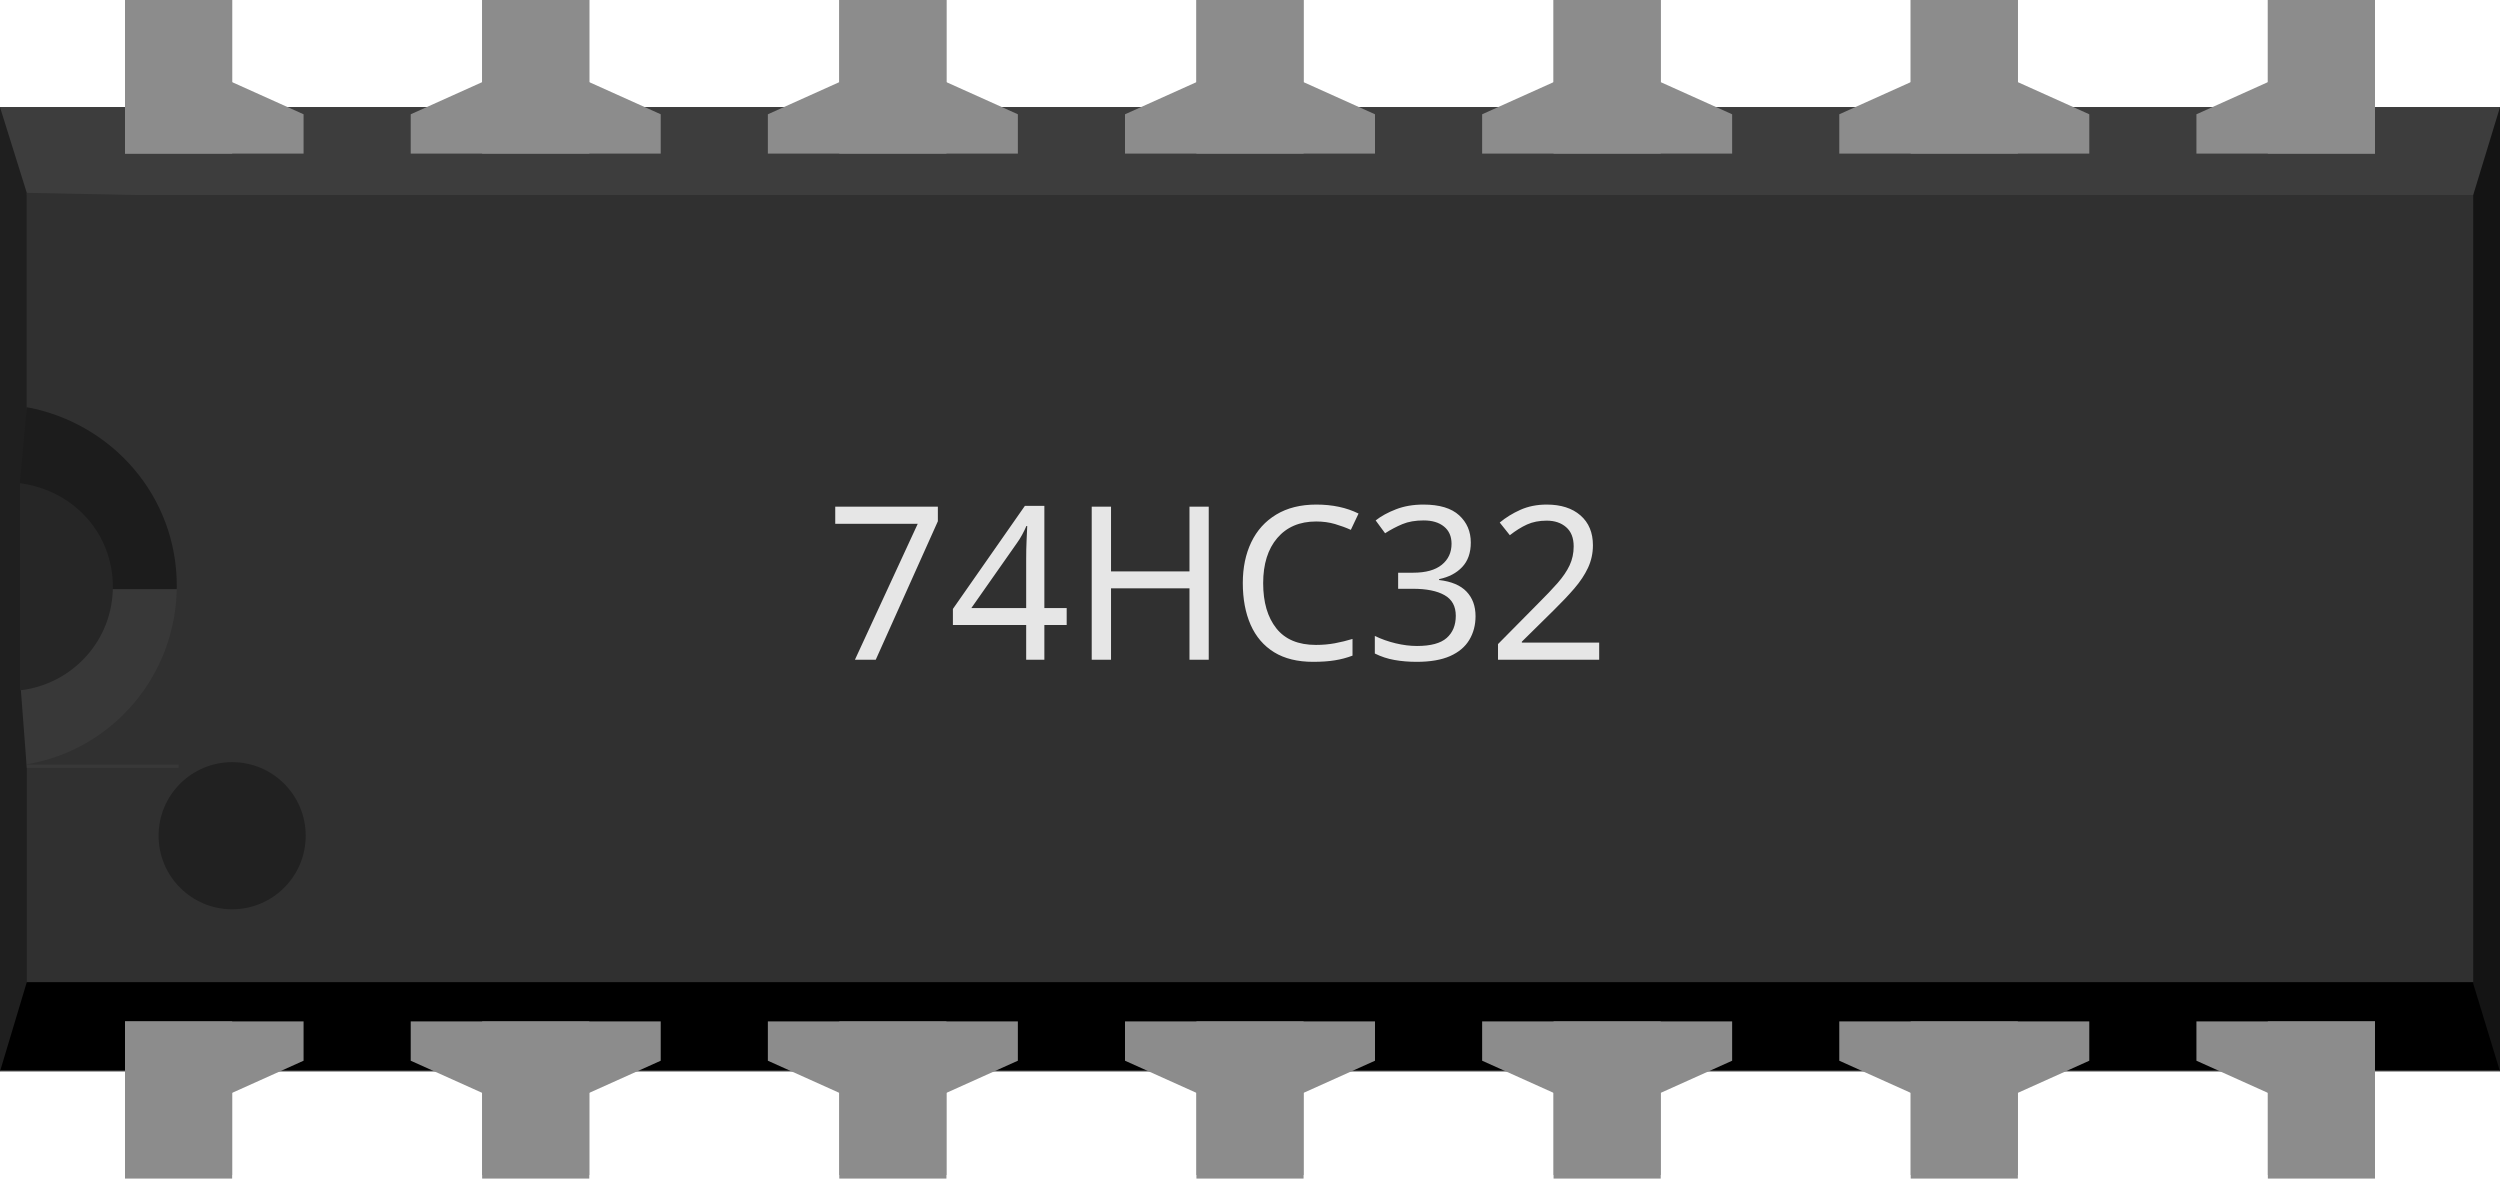
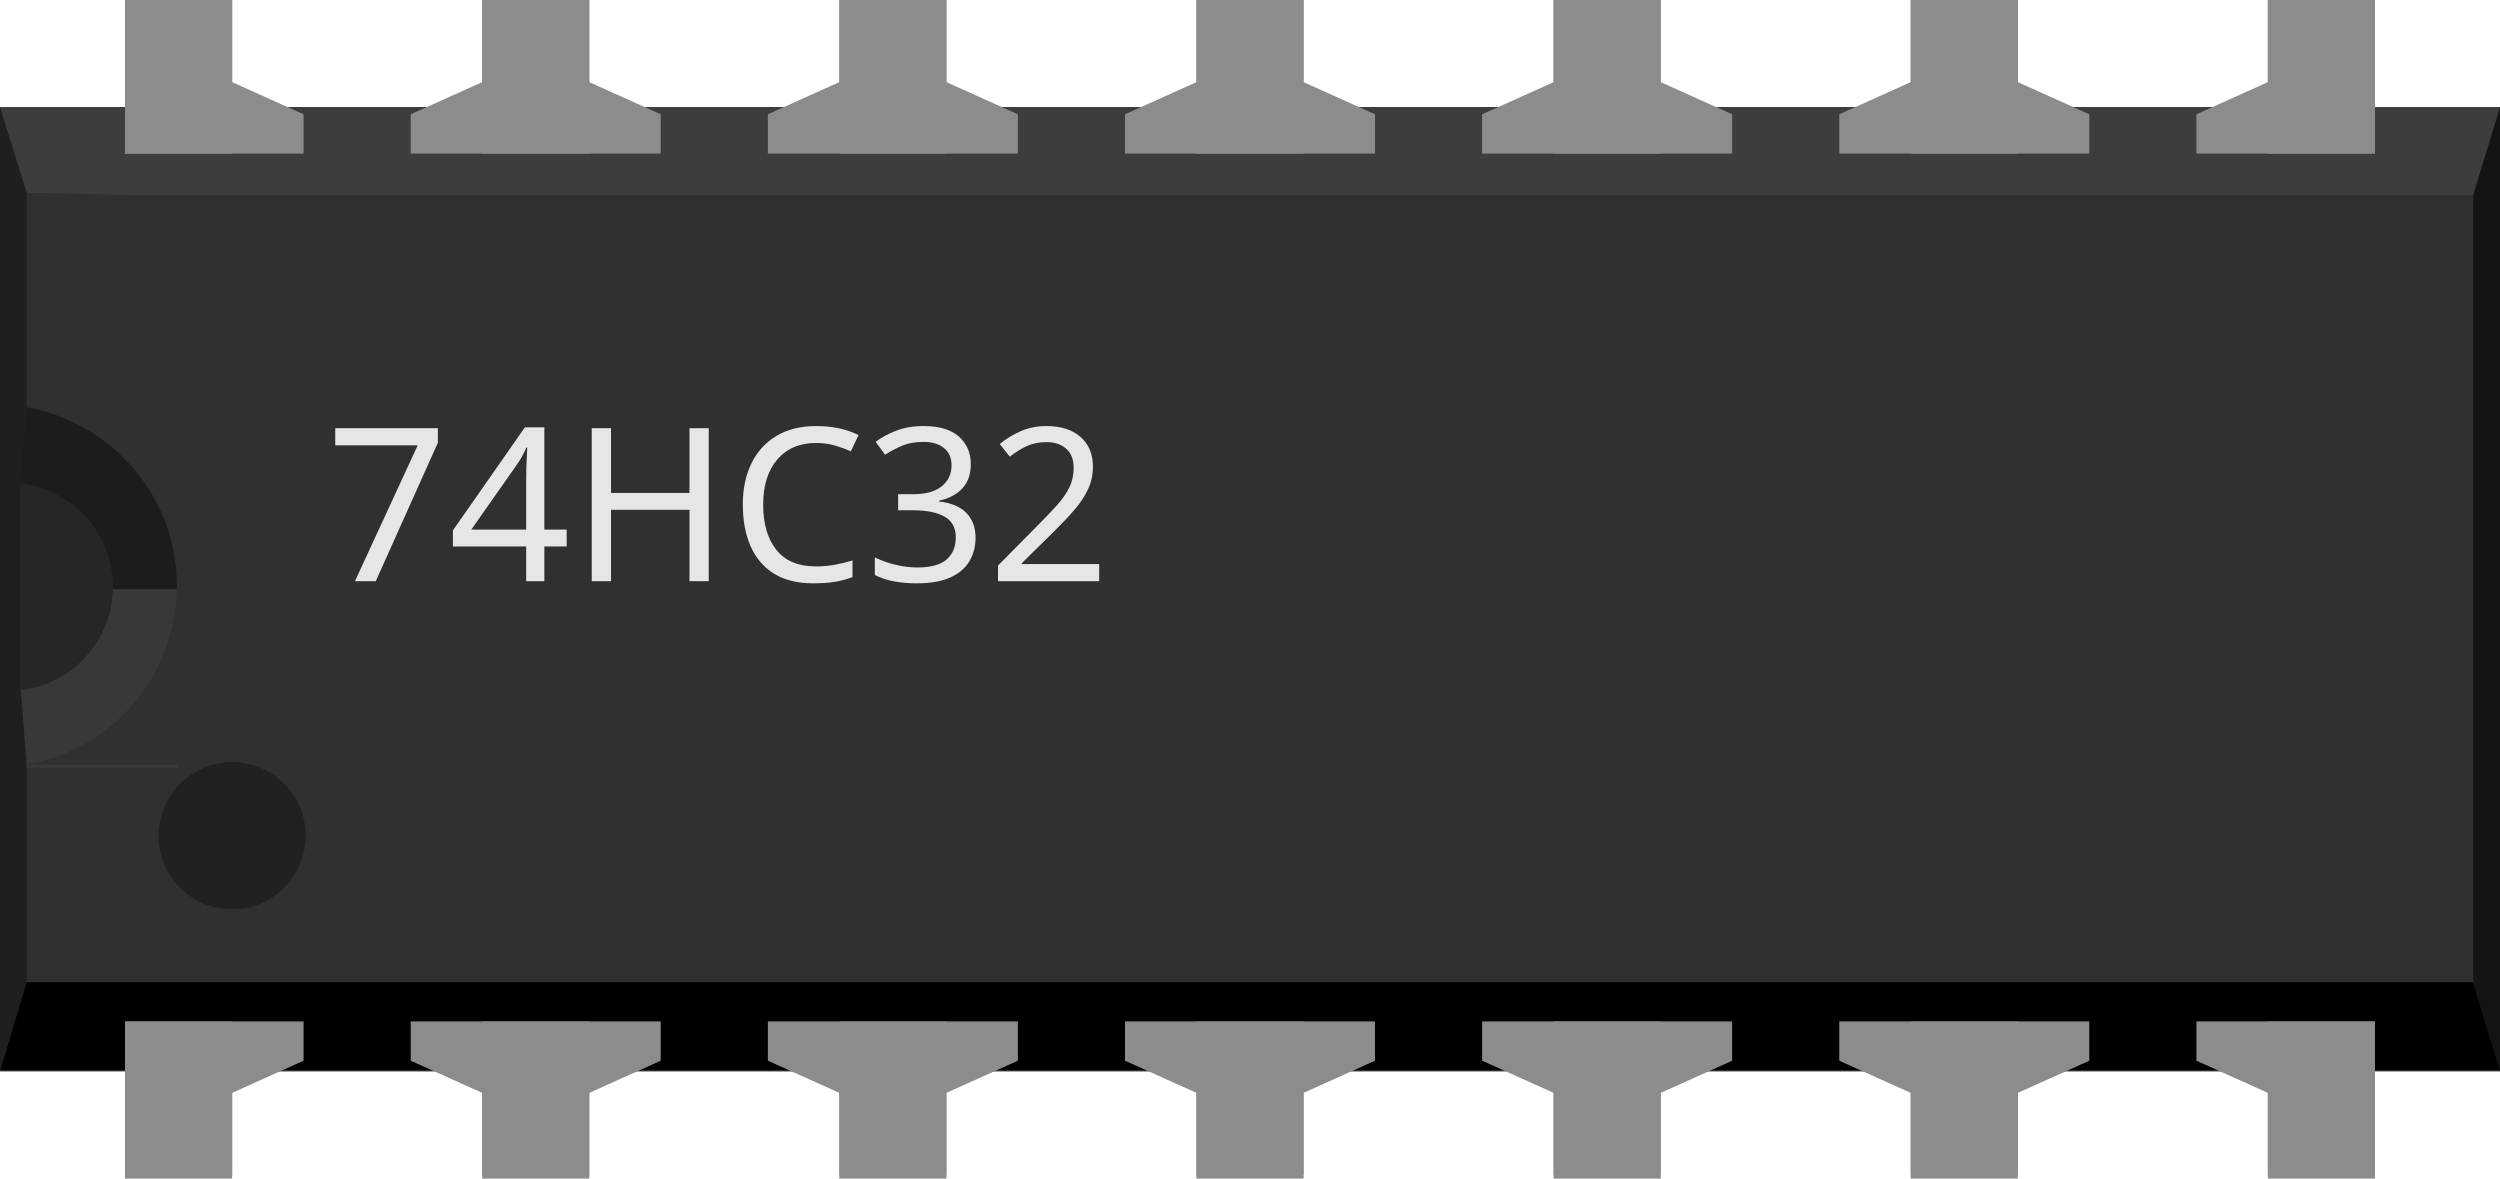
<svg xmlns="http://www.w3.org/2000/svg" version="1.2" id="svg2" width="0.7in" height="0.33in" viewBox="0 0 700 330">
  <defs id="defs74" />
  <g id="breadboard">
    <rect stroke-width="10" fill="#303030" id="middle" x="0" y="30" width="700" height="270" />
    <rect stroke-width="10" fill="#3d3d3d" id="top" x="0" y="30" width="700" height="24.6" />
    <rect stroke-width="10" fill="#000000" id="bottom" x="0" y="275" width="700" height="24.6" />
    <polygon fill="#141414" id="right" points="692.5,275.4 700,300 700,30 692.5,54.6 " />
    <polygon fill="#1f1f1f" id="left" points="7.5,275 0,300 0,30 7.5,54 " />
    <polygon fill="#1c1c1c" id="left-upper-rect" points="50,115 7.5,114 5.6,135 5.6,165 50,165 " />
    <polygon fill="#383838" id="left-lower-rect" points="7.5,215 50,215 50,165 5.6,165 5.6,190 " />
    <path stroke-width="10" fill="#262626" id="slot" d="m 5.6,135 v 58.3 c 14.7,-1.7 26,-14 26,-29 0,-15 -11,-27 -26,-29 z" />
    <path stroke-width="10" fill="#303030" id="cover" d="m 7.5,54 v 60 c 24,4.5 42,25 42,50 0,25 -18,46 -42,50 v 0.1 H 58 V 55 Z" />
    <circle stroke-width="10" fill="#212121" cx="65" cy="234" r="20.6" id="circle13" />
-     <text id="label" x="341.056" y="184.718" font-size="60px" font-family="OCRA" text-anchor="middle" fill="#e6e6e6">74HC32</text>
+     <text id="label" x="201.056" y="162.735" font-size="60px" font-family="OCRA" text-anchor="middle" fill="#e6e6e6">74HC32</text>
    <rect stroke-width="10" fill="#8c8c8c" id="connector0pin" x="35" y="286" width="30" height="43" />
    <rect stroke-width="10" fill="#8c8c8c" id="connector0terminal" x="35" y="300" width="30" height="30" />
    <polygon fill="#8c8c8c" points="35,286 35,306 65,306 85,297 85,286 " id="polygon18" />
    <rect stroke-width="10" fill="#8c8c8c" y="0" id="connector13pin" x="35" width="30" height="43" />
    <rect stroke-width="10" fill="#8c8c8c" y="0" id="connector13terminal" x="35" width="30" height="30" />
    <polygon fill="#8c8c8c" points="85,43 85,32 65,23 35,23 35,43 " id="polygon22" />
    <rect stroke-width="10" fill="#8c8c8c" id="connector6pin" x="635" y="286" width="30" height="43" />
    <rect stroke-width="10" fill="#8c8c8c" id="connector6terminal" x="635" y="300" width="30" height="30" />
    <polygon fill="#8c8c8c" points="615,286 615,297 635,306 665,306 665,286 " id="polygon26" />
    <rect stroke-width="10" fill="#8c8c8c" id="connector7pin" x="635" y="0" width="30" height="43" />
    <rect stroke-width="10" fill="#8c8c8c" id="connector7terminal" x="635" y="0" width="30" height="30" />
    <polygon fill="#8c8c8c" points="665,43 665,23 635,23 615,32 615,43 " id="polygon30" />
    <rect stroke-width="10" fill="#8c8c8c" id="connector12pin" x="135" y="0" width="30" height="43" />
    <rect stroke-width="10" fill="#8c8c8c" y="0" id="connector12terminal" x="135" width="30" height="30" />
    <polygon fill="#8c8c8c" points="115,32 115,43 185,43 185,32 165,23 135,23 " id="polygon34" />
    <rect stroke-width="10" fill="#8c8c8c" id="connector11pin" x="235" y="0" width="30" height="43" />
    <rect stroke-width="10" fill="#8c8c8c" y="0" id="connector11terminal" x="235" width="30" height="30" />
    <polygon fill="#8c8c8c" points="215,32 215,43 285,43 285,32 265,23 235,23 " id="polygon38" />
    <rect stroke-width="10" fill="#8c8c8c" id="connector10pin" x="335" y="0" width="30" height="43" />
    <rect stroke-width="10" fill="#8c8c8c" y="0" id="connector10terminal" x="335" width="30" height="30" />
    <polygon fill="#8c8c8c" points="315,32 315,43 385,43 385,32 365,23 335,23 " id="polygon42" />
    <rect stroke-width="10" fill="#8c8c8c" id="connector9pin" x="435" y="0" width="30" height="43" />
    <rect stroke-width="10" fill="#8c8c8c" y="0" id="connector9terminal" x="435" width="30" height="30" />
    <polygon fill="#8c8c8c" points="415,32 415,43 485,43 485,32 465,23 435,23 " id="polygon46" />
    <rect stroke-width="10" fill="#8c8c8c" id="connector8pin" x="535" y="0" width="30" height="43" />
    <rect stroke-width="10" fill="#8c8c8c" y="0" id="connector8terminal" x="535" width="30" height="30" />
    <polygon fill="#8c8c8c" points="515,32 515,43 585,43 585,32 565,23 535,23 " id="polygon50" />
    <rect stroke-width="10" fill="#8c8c8c" id="connector1pin" x="135" y="286" width="30" height="43" />
    <rect stroke-width="10" fill="#8c8c8c" id="connector1terminal" x="135" y="300" width="30" height="30" />
    <polygon fill="#8c8c8c" points="185,297 185,286 115,286 115,297 135,306 165,306 " id="polygon54" />
    <rect stroke-width="10" fill="#8c8c8c" id="connector2pin" x="235" y="286" width="30" height="43" />
    <rect stroke-width="10" fill="#8c8c8c" id="connector2terminal" x="235" y="300" width="30" height="30" />
    <polygon fill="#8c8c8c" points="285,297 285,286 215,286 215,297 235,306 265,306 " id="polygon58" />
    <rect stroke-width="10" fill="#8c8c8c" id="connector3pin" x="335" y="286" width="30" height="43" />
    <rect stroke-width="10" fill="#8c8c8c" id="connector3terminal" x="335" y="300" width="30" height="30" />
    <polygon fill="#8c8c8c" points="385,297 385,286 315,286 315,297 335,306 365,306 " id="polygon62" />
    <rect stroke-width="10" fill="#8c8c8c" id="connector4pin" x="435" y="286" width="30" height="43" />
    <rect stroke-width="10" fill="#8c8c8c" id="connector4terminal" x="435" y="300" width="30" height="30" />
    <polygon fill="#8c8c8c" points="485,297 485,286 415,286 415,297 435,306 465,306 " id="polygon66" />
    <rect stroke-width="10" fill="#8c8c8c" id="connector5pin" x="535" y="286" width="30" height="43" />
    <rect stroke-width="10" fill="#8c8c8c" id="connector5terminal" x="535" y="300" width="30" height="30" />
    <polygon fill="#8c8c8c" points="585,297 585,286 515,286 515,297 535,306 565,306 " id="polygon70" />
  </g>
</svg>
